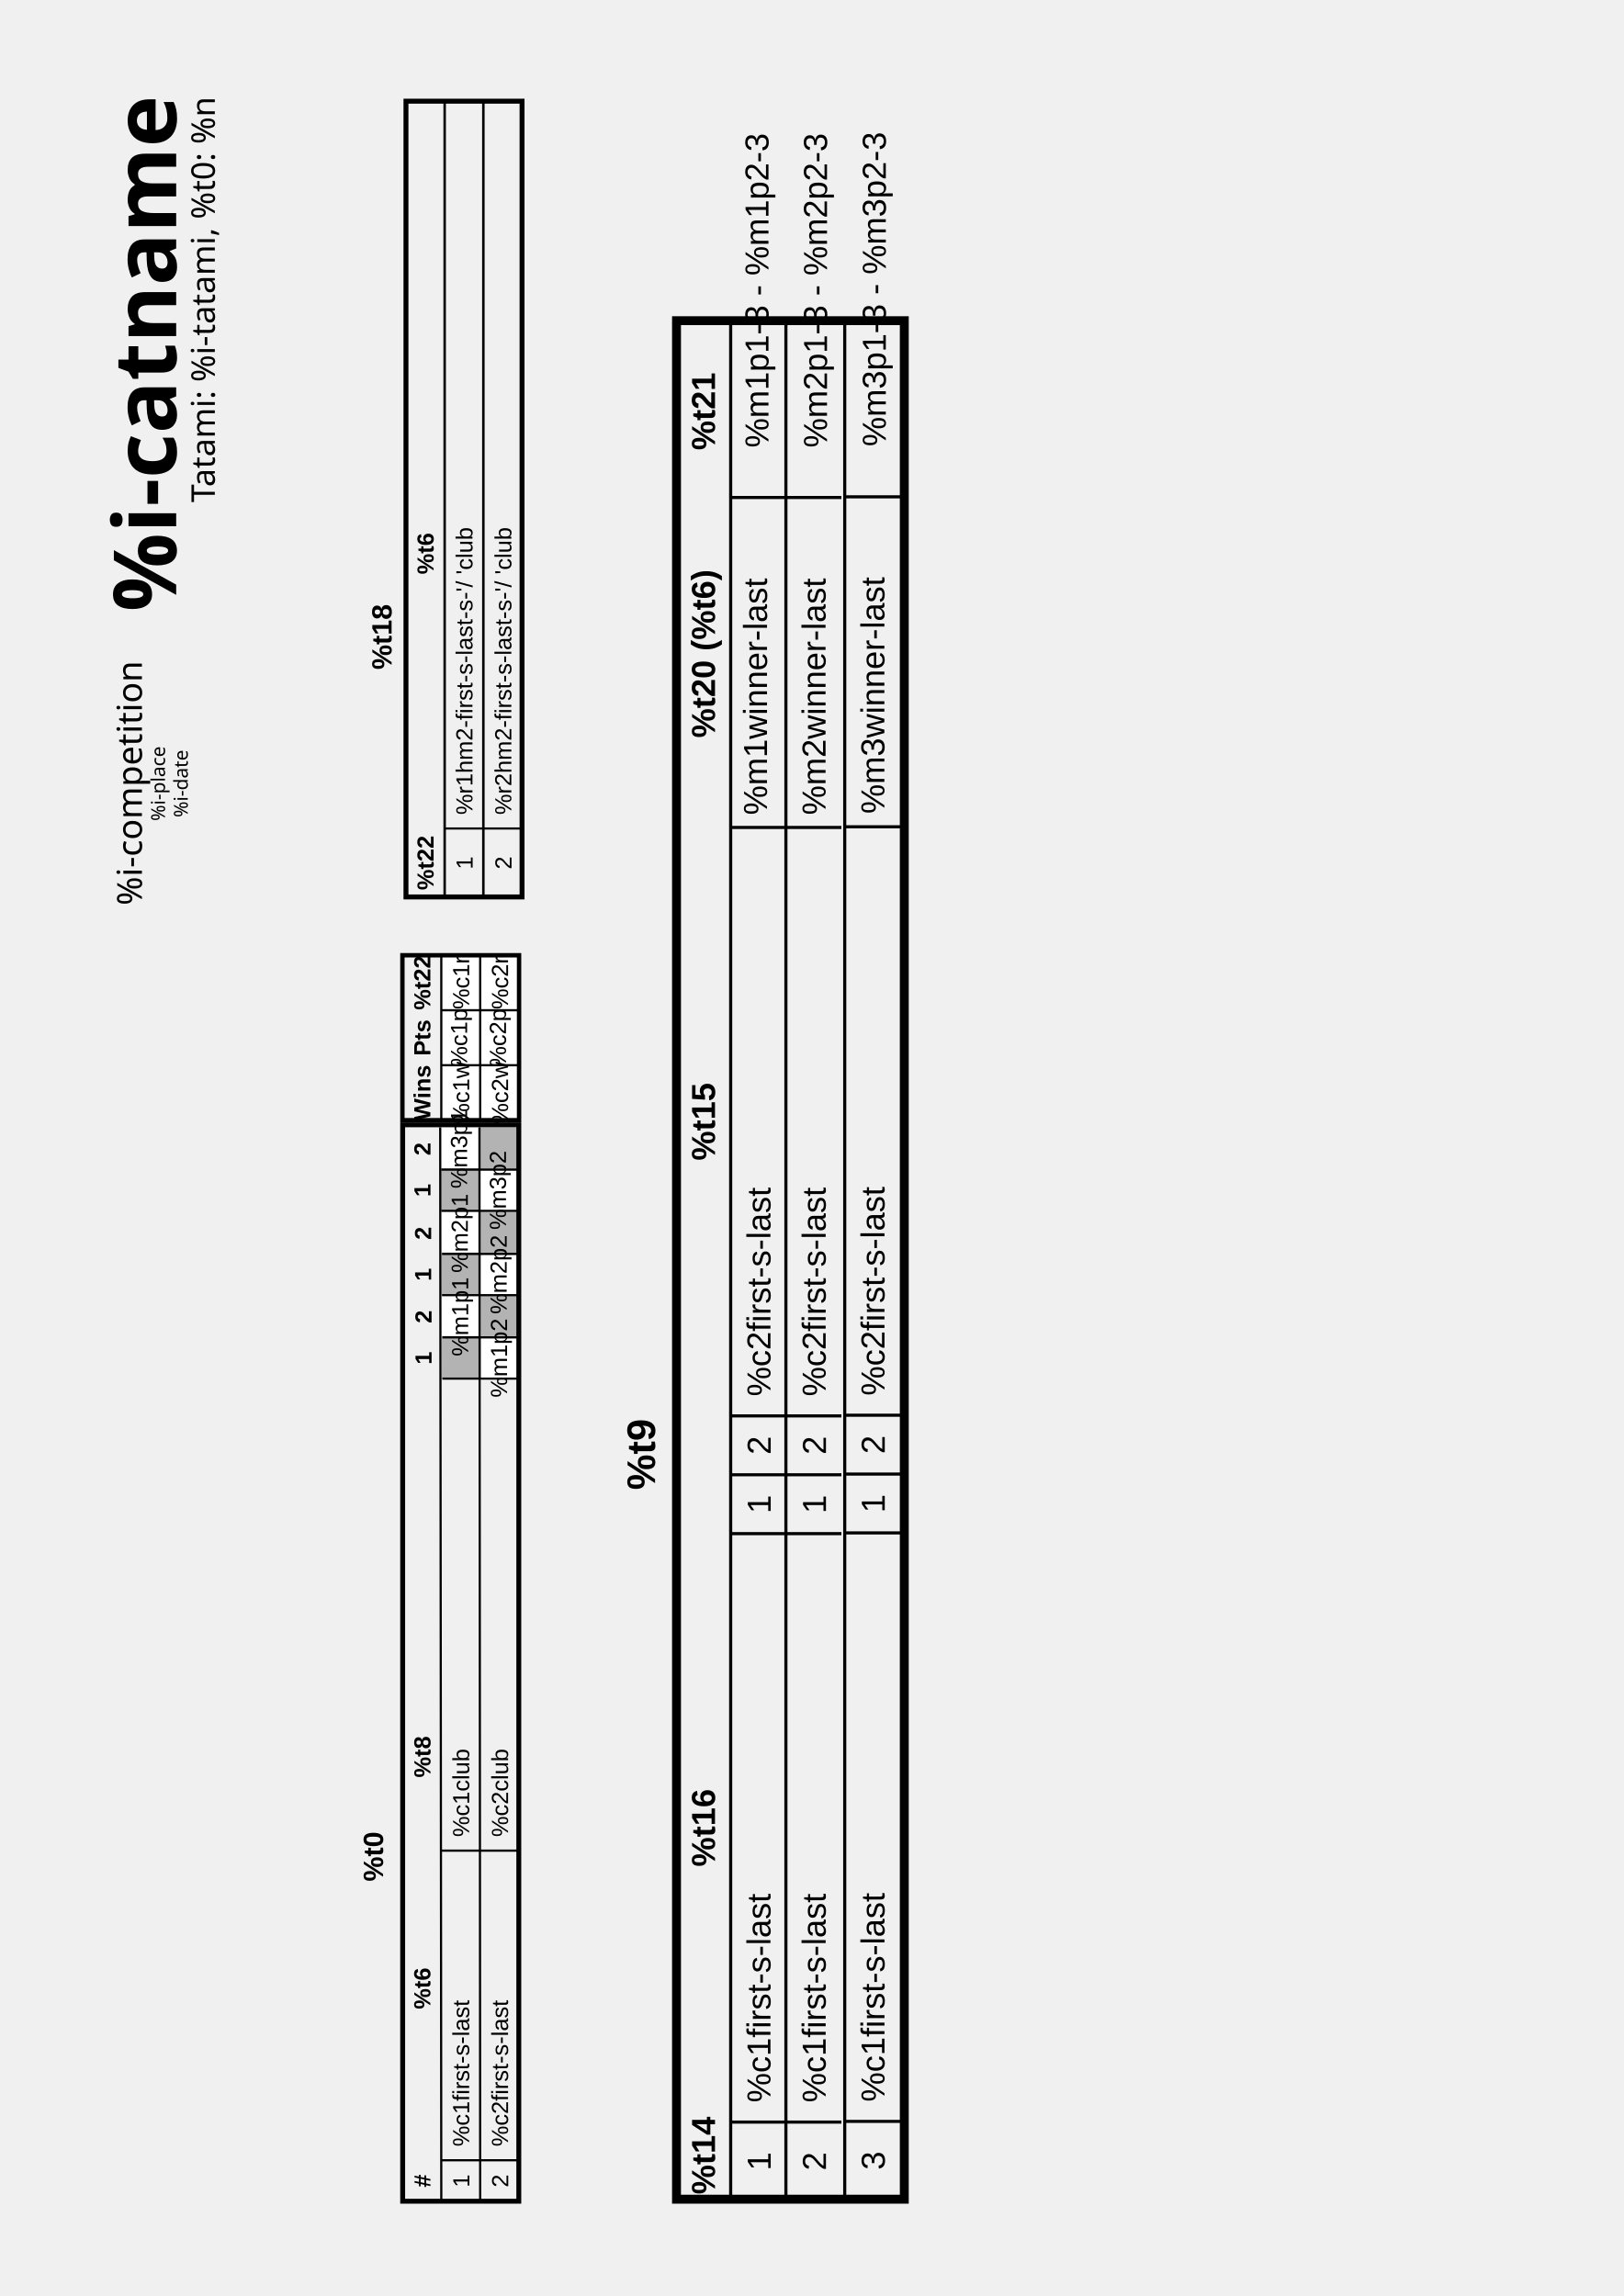
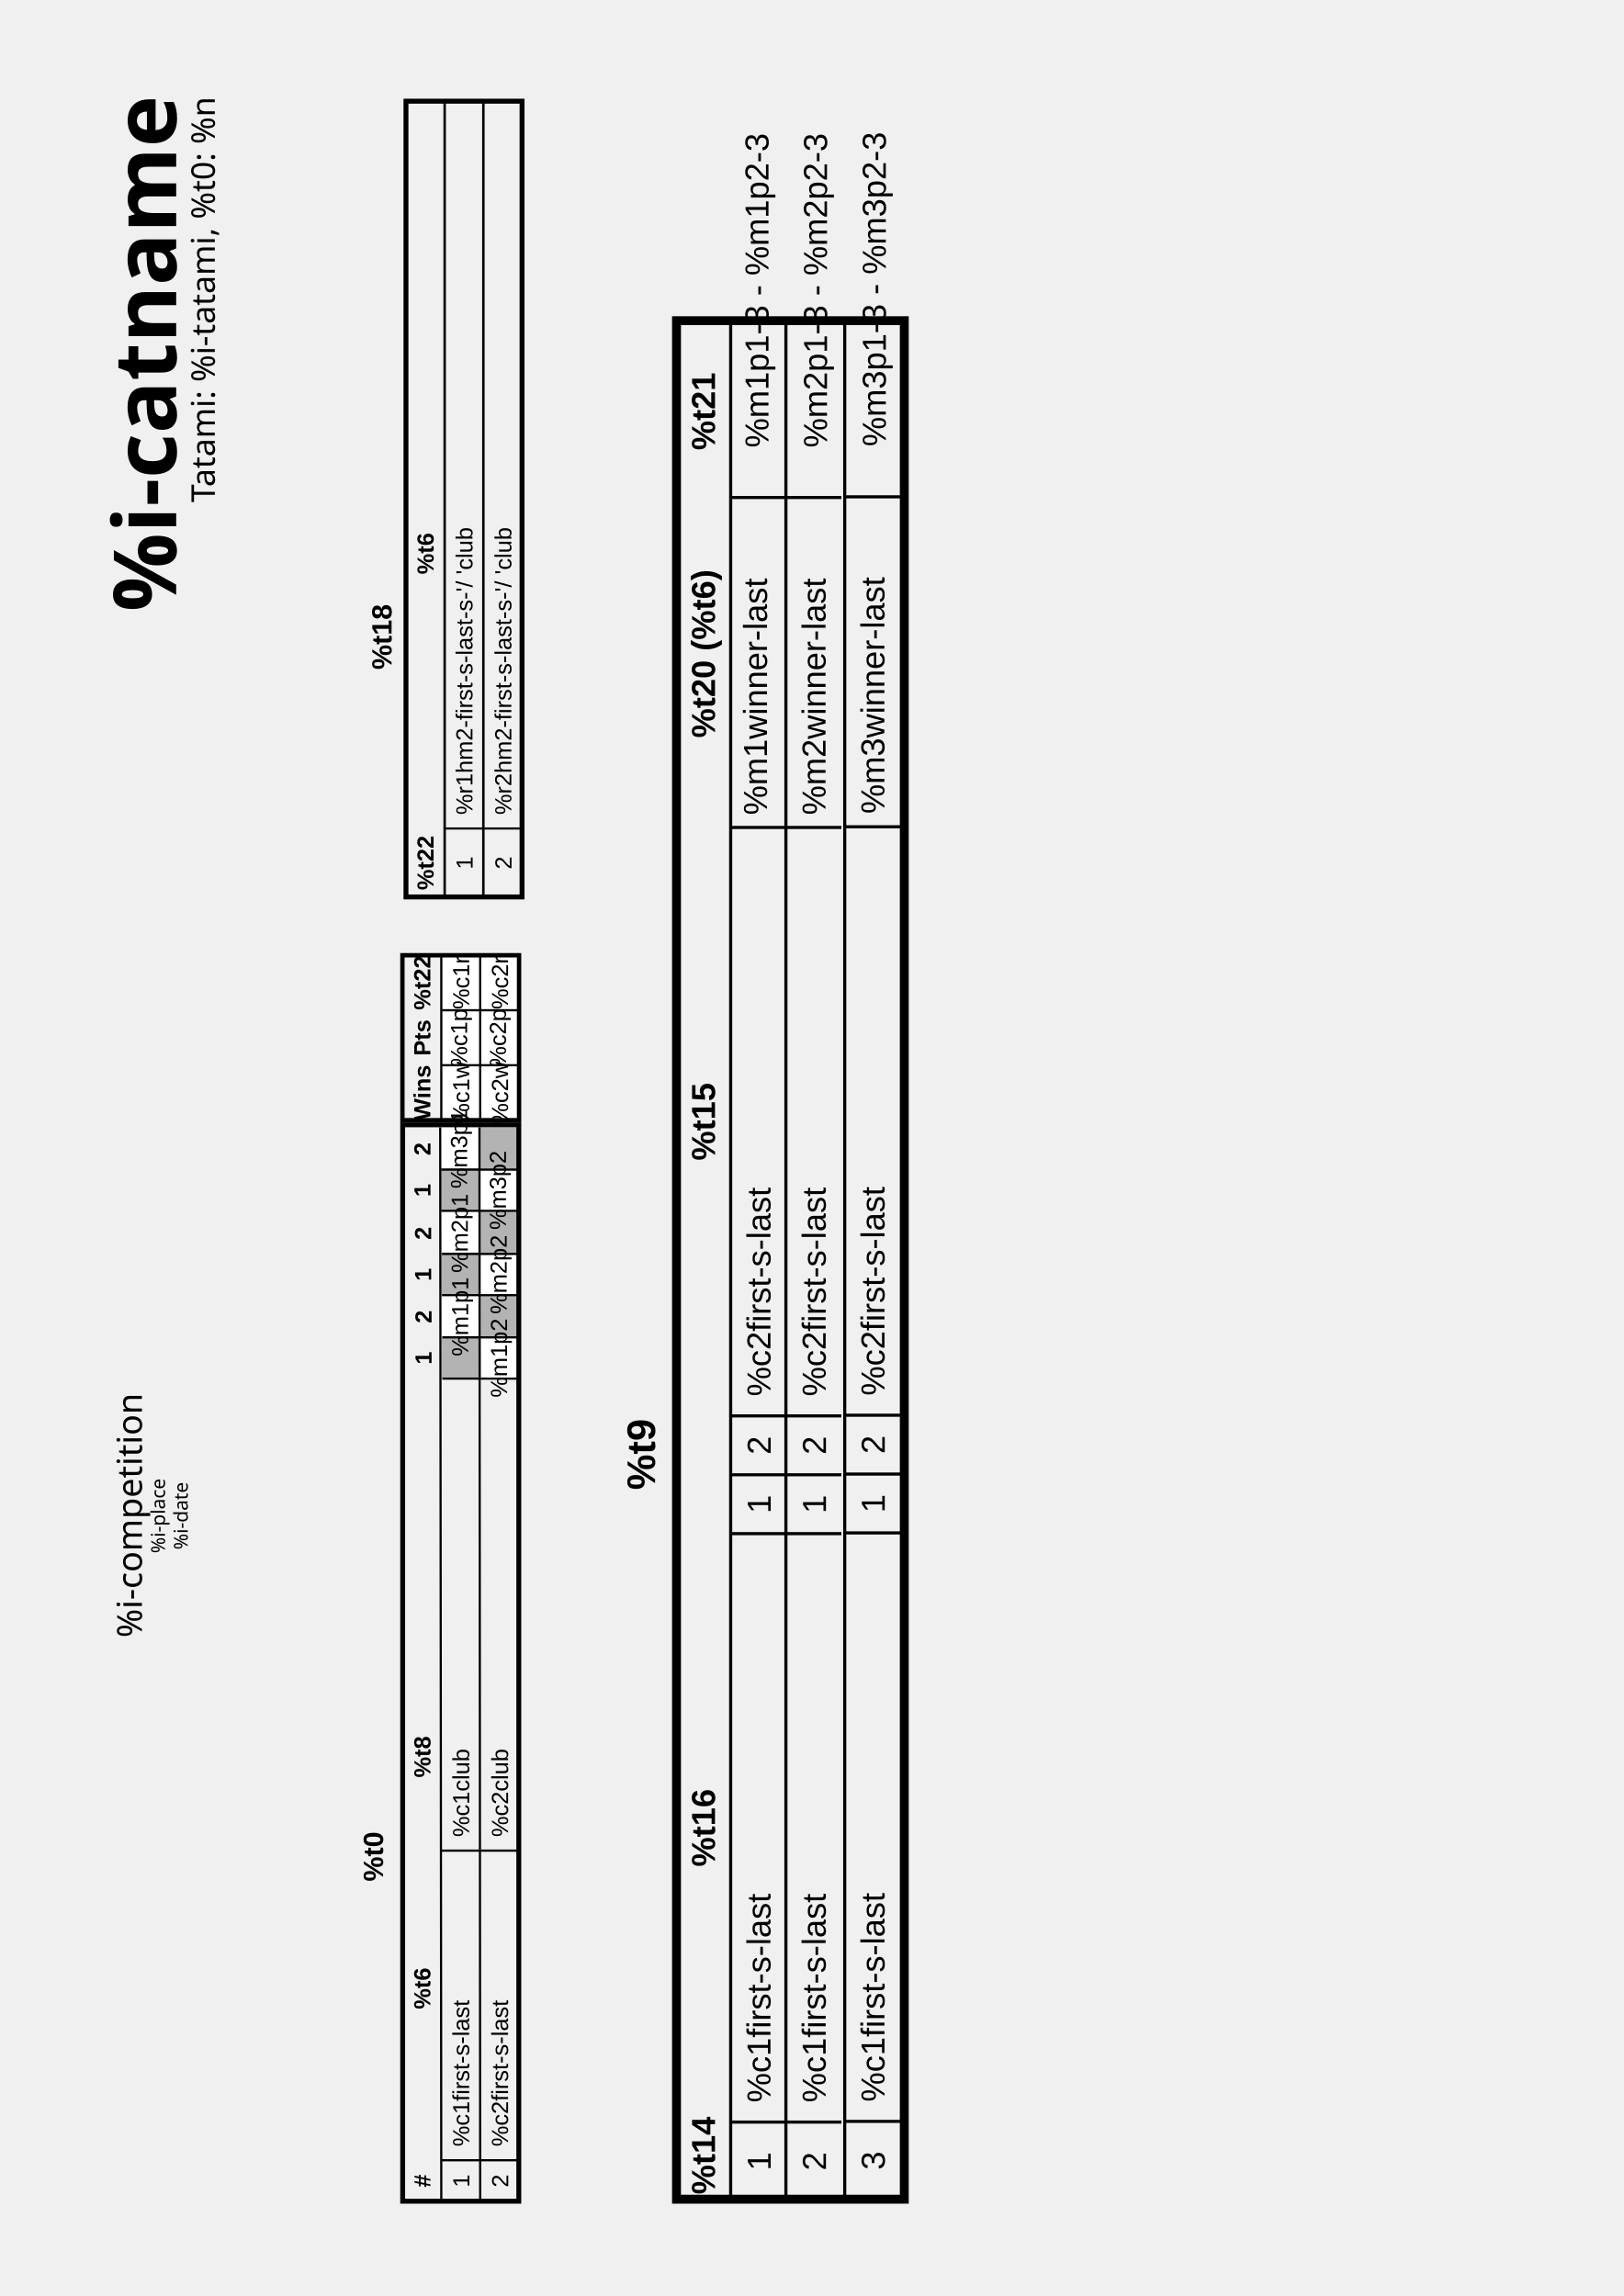
<svg xmlns="http://www.w3.org/2000/svg" width="210mm" height="297mm" id="judoshiai" version="1.1" viewBox="0 0 744.095 1052.362">
  <defs id="defs237">
    <clipPath id="clipEmfPath135">
      <path id="rect14409" d="M 0,0 H 1030.93 V 1599.196 H 0 Z" />
    </clipPath>
  </defs>
  <style id="style3">tspan.cmpx { fill: red; }</style>
  <g id="layer1">
    <g id="g6991" transform="rotate(-90,421.4075,388.1178)">
      <g id="g6799" transform="translate(366.7923,-259.9405)">
        <path d="m 31.63,412.694 h 364.727 v 53.197 H 31.63 Z" id="path201" fill="none" stroke="#000000" stroke-width="2.263" />
        <path d="M 31.63,430.426 H 396.357" id="path203" fill="none" stroke="#000000" stroke-width="1.131" />
        <path d="M 31.63,448.16 H 396.357" id="path205" fill="none" stroke="#000000" stroke-width="1.131" />
        <path d="m 63,430.383 v 35.64" id="path207" fill="none" stroke="#000000" />
        <text x="150.82" y="406.103" style="line-height:0%;text-align:center" id="text209" font-weight="bold" font-size="12.83px" font-family="Arial" text-anchor="middle">
          <tspan id="tspan211">%t18</tspan>
        </text>
        <text x="47.25" y="425.353" style="line-height:0%;text-align:center" id="text213" font-weight="bold" font-size="10.69px" font-family="Arial" text-anchor="middle">
          <tspan id="tspan215">%t22</tspan>
        </text>
        <text x="189" y="425.353" style="line-height:0%;text-align:center" id="text217" font-weight="bold" font-size="10.69px" font-family="Arial" text-anchor="middle">
          <tspan id="tspan219">%t6</tspan>
        </text>
        <text x="47.25" y="443.243" style="line-height:0%;text-align:center" id="text221" font-size="10.69px" font-family="Arial" text-anchor="middle">
          <tspan id="tspan223">1</tspan>
        </text>
        <text x="69.3" y="443.153" id="text225" font-size="10.69px" font-family="Arial" style="line-height:0%">
          <tspan id="tspan227">%r1hm2-first-s-last-s-'/ 'club</tspan>
        </text>
        <text x="47.25" y="461.063" style="line-height:0%;text-align:center" id="text229" font-size="10.69px" font-family="Arial" text-anchor="middle">
          <tspan id="tspan231">2</tspan>
        </text>
        <text x="69.3" y="460.973" id="text233" font-size="10.69px" font-family="Arial" style="line-height:0%">
          <tspan id="tspan235">%r2hm2-first-s-last-s-'/ 'club</tspan>
        </text>
      </g>
      <g id="g6614" transform="translate(164.4494,-10.47961)">
-         <text id="text14416" style="line-height:0%;text-align:center" y="42.223" x="286.144" font-size="15.851px" font-family="Calibri" text-anchor="middle">%i-competition</text>
-         <text id="text14418" style="line-height:0%;text-align:center" y="52.795" x="285.908" font-size="8.806px" font-family="Calibri" text-anchor="middle">%i-place</text>
-         <text id="text14420" style="line-height:0%;text-align:center" y="63.226" x="285.908" font-size="8.806px" font-family="Calibri" text-anchor="middle">%i-date</text>
+         <text id="text14416" style="line-height:0%;text-align:center" y="42.223" x="-49.481" font-size="15.851px" font-family="Calibri" text-anchor="middle">%i-competition</text>
+         <text id="text14418" style="line-height:0%;text-align:center" y="52.795" x="-49.717" font-size="8.806px" font-family="Calibri" text-anchor="middle">%i-place</text>
+         <text id="text14420" style="line-height:0%;text-align:center" y="63.226" x="-49.717" font-size="8.806px" font-family="Calibri" text-anchor="middle">%i-date</text>
        <text id="text14424" style="line-height:0%;text-align:end" y="57.932" x="601.264" font-size="8.806px" font-family="Calibri" text-anchor="end">
          <tspan style="-inkscape-font-specification:'Calibri Bold'" id="tspan6597" font-weight="bold" font-size="40px">%i-catname</tspan>
        </text>
        <text id="text14430" style="line-height:0%;text-align:end" y="75.635" x="600.747" font-size="8.806px" font-family="Calibri" text-anchor="end">
          <tspan id="tspan5019" font-size="15px">Tatami: %i-tatami, %t0: %n</tspan>
        </text>
      </g>
      <g id="g6779" transform="matrix(1.427091,0,0,1.427091,-244.0363,-125.2948)">
        <path d="m 31.93,281.714 h 603.34 v 73.144 H 31.93 Z" id="path79" fill="none" stroke="#000000" stroke-width="2.863" />
        <path d="M 31.5,299.103 H 635.7" id="path81" fill="none" stroke="#000000" />
        <path d="m 56.7,299.103 v 17.82" id="path83" fill="none" stroke="#000000" />
        <path d="m 245.7,299.103 v 17.82" id="path85" fill="none" stroke="#000000" />
        <path d="m 264.6,299.103 v 17.82" id="path87" fill="none" stroke="#000000" />
        <path d="m 283.5,299.103 v 17.82" id="path89" fill="none" stroke="#000000" />
        <path d="m 472.5,299.103 v 17.82" id="path91" fill="none" stroke="#000000" />
        <path d="m 578.475,299.103 v 17.82" id="path93" fill="none" stroke="#000000" />
        <text x="271.16" y="274.823" style="line-height:0%;text-align:center" id="text95" font-weight="bold" font-size="12.83px" font-family="Arial" text-anchor="middle">
          <tspan id="tspan97">%t9</tspan>
        </text>
        <text x="45.975" y="294.073" style="line-height:0%;text-align:center" id="text99" font-weight="bold" font-size="10.69px" font-family="Arial" text-anchor="middle">
          <tspan id="tspan101">%t14</tspan>
        </text>
        <text x="151.2" y="294.073" style="line-height:0%;text-align:center" id="text103" font-weight="bold" font-size="10.69px" font-family="Arial" text-anchor="middle">
          <tspan id="tspan105">%t16</tspan>
        </text>
        <text x="378" y="294.073" style="line-height:0%;text-align:center" id="text107" font-weight="bold" font-size="10.69px" font-family="Arial" text-anchor="middle">
          <tspan id="tspan109">%t15</tspan>
        </text>
        <text x="528.3" y="294.073" style="line-height:0%;text-align:center" id="text111" font-weight="bold" font-size="10.69px" font-family="Arial" text-anchor="middle">
          <tspan id="tspan113">%t20 (%t6)</tspan>
        </text>
        <text x="606.15" y="294.073" style="line-height:0%;text-align:center" id="text115" font-weight="bold" font-size="10.69px" font-family="Arial" text-anchor="middle">
          <tspan id="tspan117">%t21</tspan>
        </text>
        <text x="255.15" y="311.963" style="line-height:0%;text-align:center" id="text119" font-size="10.69px" font-family="Arial" text-anchor="middle">
          <tspan id="tspan121">1</tspan>
        </text>
        <text x="274.05" y="311.963" style="line-height:0%;text-align:center" id="text123" font-size="10.69px" font-family="Arial" text-anchor="middle">
          <tspan id="tspan125">2</tspan>
        </text>
        <text x="44.1" y="311.963" style="line-height:0%;text-align:center" id="text127" font-size="10.69px" font-family="Arial" text-anchor="middle">
          <tspan id="tspan129">1</tspan>
        </text>
        <text x="63" y="311.873" id="text131" font-size="10.69px" font-family="Arial" style="line-height:0%">
          <tspan id="tspan133">%c1first-s-last</tspan>
        </text>
        <text x="289.8" y="311.873" id="text135" font-size="10.69px" font-family="Arial" style="line-height:0%">
          <tspan id="tspan137">%c2first-s-last</tspan>
        </text>
        <text x="594.493" y="311.242" style="line-height:0%;text-align:center" id="text139-3" font-size="10.69px" font-family="Arial" text-anchor="middle">
          <tspan x="594.493" y="311.242" id="tspan625" style="text-align:start;text-anchor:start">%m1p1-3 - %m1p2-3</tspan>
        </text>
        <text x="594.493" y="330.037" style="line-height:0%;text-align:center" id="text139-3-7" font-size="10.69px" font-family="Arial" text-anchor="middle">
          <tspan x="594.493" y="330.037" id="tspan625-5" style="text-align:start;text-anchor:start">%m2p1-3 - %m2p2-3</tspan>
        </text>
        <text x="594.885" y="348.925" style="line-height:0%;text-align:center" id="text139-3-3" font-size="10.69px" font-family="Arial" text-anchor="middle">
          <tspan x="594.885" y="348.925" id="tspan625-56" style="text-align:start;text-anchor:start">%m3p1-3 - %m3p2-3</tspan>
        </text>
        <text x="476.514" y="310.777" style="line-height:0%;text-align:center" id="text139-3-36" font-size="10.69px" font-family="Arial" text-anchor="middle">
          <tspan x="476.514" y="310.777" id="tspan625-7" style="text-align:start;text-anchor:start">%m1winner-last</tspan>
        </text>
        <text x="476.514" y="329.572" style="line-height:0%;text-align:center" id="text139-3-7-5" font-size="10.69px" font-family="Arial" text-anchor="middle">
          <tspan x="476.514" y="329.572" id="tspan625-5-3" style="text-align:start;text-anchor:start">%m2winner-last</tspan>
        </text>
        <text x="476.907" y="348.46" style="line-height:0%;text-align:center" id="text139-3-3-5" font-size="10.69px" font-family="Arial" text-anchor="middle">
          <tspan x="476.907" y="348.46" id="tspan625-56-6" style="text-align:start;text-anchor:start">%m3winner-last</tspan>
        </text>
        <path d="M 31.5,316.84 H 635.7" id="path81-6" fill="none" stroke="#000000" />
        <path d="m 56.7,316.84 v 17.82" id="path83-5" fill="none" stroke="#000000" />
        <path d="m 245.7,316.84 v 17.82" id="path85-2" fill="none" stroke="#000000" />
        <path d="m 264.6,316.84 v 17.82" id="path87-3" fill="none" stroke="#000000" />
        <path d="m 283.5,316.84 v 17.82" id="path89-1" fill="none" stroke="#000000" />
        <path d="m 472.5,316.84 v 17.82" id="path91-6" fill="none" stroke="#000000" />
        <path d="m 578.475,316.84 v 17.82" id="path93-0" fill="none" stroke="#000000" />
        <text x="255.149" y="329.701" style="line-height:0%;text-align:center" id="text119-1" font-size="10.69px" font-family="Arial" text-anchor="middle">
          <tspan id="tspan121-0">1</tspan>
        </text>
        <text x="274.049" y="329.701" style="line-height:0%;text-align:center" id="text123-0" font-size="10.69px" font-family="Arial" text-anchor="middle">
          <tspan id="tspan125-0">2</tspan>
        </text>
        <text x="44.099" y="329.701" style="line-height:0%;text-align:center" id="text127-5" font-size="10.69px" font-family="Arial" text-anchor="middle">
          <tspan id="tspan129-8">2</tspan>
        </text>
        <text x="62.999" y="329.611" id="text131-2" font-size="10.69px" font-family="Arial" style="line-height:0%">
          <tspan id="tspan133-2">%c1first-s-last</tspan>
        </text>
        <text x="289.799" y="329.611" id="text135-9" font-size="10.69px" font-family="Arial" style="line-height:0%">
          <tspan id="tspan137-8">%c2first-s-last</tspan>
        </text>
        <path d="m 31.723,335.73 h 604.2" id="path81-6-8" fill="none" stroke="#000000" />
        <path d="m 56.923,335.73 v 17.82" id="path83-5-9" fill="none" stroke="#000000" />
        <path d="m 245.923,335.73 v 17.82" id="path85-2-7" fill="none" stroke="#000000" />
        <path d="m 264.823,335.73 v 17.82" id="path87-3-8" fill="none" stroke="#000000" />
        <path d="m 283.723,335.73 v 17.82" id="path89-1-8" fill="none" stroke="#000000" />
        <path d="m 472.723,335.73 v 17.82" id="path91-6-9" fill="none" stroke="#000000" />
        <path d="m 578.698,335.73 v 17.82" id="path93-0-1" fill="none" stroke="#000000" />
        <text x="255.373" y="348.589" style="line-height:0%;text-align:center" id="text119-1-2" font-size="10.69px" font-family="Arial" text-anchor="middle">
          <tspan id="tspan121-0-8">1</tspan>
        </text>
        <text x="274.273" y="348.589" style="line-height:0%;text-align:center" id="text123-0-0" font-size="10.69px" font-family="Arial" text-anchor="middle">
          <tspan id="tspan125-0-5">2</tspan>
        </text>
        <text x="44.323" y="348.589" style="line-height:0%;text-align:center" id="text127-5-1" font-size="10.69px" font-family="Arial" text-anchor="middle">
          <tspan id="tspan129-8-8">3</tspan>
        </text>
        <text x="63.223" y="348.499" id="text131-2-6" font-size="10.69px" font-family="Arial" style="line-height:0%">
          <tspan id="tspan133-2-4">%c1first-s-last</tspan>
        </text>
        <text x="290.023" y="348.499" id="text135-9-0" font-size="10.69px" font-family="Arial" style="line-height:0%">
          <tspan id="tspan137-8-6">%c2first-s-last</tspan>
        </text>
      </g>
      <g id="g6701" transform="translate(-231.0122,-41.06016)">
        <text x="198.6" y="222.773" id="text63" font-size="10.69px" font-family="Arial" style="line-height:0%">
          <tspan id="tspan65">%c1club</tspan>
        </text>
        <text x="198.6" y="240.593" id="text75" font-size="10.69px" font-family="Arial" style="line-height:0%">
          <tspan id="tspan77">%c2club</tspan>
        </text>
        <rect style="display:inline;fill:#ffffff;fill-rule:evenodd;stroke-width:0.903;stroke-opacity:0.269" id="rect965" width="193.961" height="35.91" x="408.739" y="209.713" />
        <path style="isolation:auto;mix-blend-mode:normal" id="rect4730-0-8" color="#000000" overflow="visible" solid-color="#000000" fill="#b3b3b3" stroke-width="0.656" d="m 465.654,227.81 h 19.54 v 17.955 h -19.54 z" />
        <path style="isolation:auto;mix-blend-mode:normal" id="rect4730-4" color="#000000" overflow="visible" solid-color="#000000" fill="#b3b3b3" stroke-width="0.656" d="m 446.916,210.03 h 19.54 v 17.954 h -19.54 z" />
        <path style="isolation:auto;mix-blend-mode:normal" id="rect4730-0-8-3" color="#000000" overflow="visible" solid-color="#000000" fill="#b3b3b3" stroke-width="0.656" d="m 427.4,227.993 h 19.54 v 17.955 H 427.4 Z" />
        <path style="isolation:auto;mix-blend-mode:normal" id="rect4730-4-7" color="#000000" overflow="visible" solid-color="#000000" fill="#b3b3b3" stroke-width="0.656" d="m 408.664,210.212 h 19.54 v 17.955 h -19.54 z" />
        <path style="isolation:auto;mix-blend-mode:normal" id="rect4730-0" color="#000000" overflow="visible" solid-color="#000000" fill="#b3b3b3" stroke-width="0.656" d="m 504.293,227.493 h 19.54 v 17.955 h -19.54 z" />
        <path d="M 31.621,192.304 H 524.979 v 53.217 H 31.621 Z" id="path17" fill="none" stroke="#000000" stroke-width="2.243" />
        <path style="isolation:auto;mix-blend-mode:normal" id="rect4730" color="#000000" overflow="visible" solid-color="#000000" fill="#b3b3b3" stroke-width="0.656" d="m 485.556,209.713 h 19.54 v 17.955 h -19.54 z" />
        <path d="m 31.5,210.003 492.333,-0.5" id="path19" fill="none" stroke="#000000" />
        <path d="m 31.5,227.823 492.333,-0.33" id="path21" fill="none" stroke="#000000" />
        <path d="m 50.4,210.003 v 35.64" id="path23" fill="none" stroke="#000000" />
        <path d="m 192.3,210.003 v 35.64" id="path25" fill="none" stroke="#000000" />
        <path d="m 485.55,210.003 v 35.64" id="path27" fill="none" stroke="#000000" />
        <path d="m 504.45,210.003 v 35.64" id="path29" fill="none" stroke="#000000" />
        <text x="189.59" y="183.323" style="line-height:0%;text-align:center" id="text31" font-weight="bold" font-size="12.83px" font-family="Arial" text-anchor="middle">
          <tspan id="tspan33">%t0</tspan>
        </text>
        <text x="40.95" y="205.033" style="line-height:0%;text-align:center" id="text35" font-weight="bold" font-size="10.69px" font-family="Arial" text-anchor="middle">
          <tspan id="tspan37">#</tspan>
        </text>
        <text x="129.15" y="204.973" style="line-height:0%;text-align:center" id="text39" font-weight="bold" font-size="10.69px" font-family="Arial" text-anchor="middle">
          <tspan id="tspan41">%t6</tspan>
        </text>
        <text x="235.3" y="205.033" style="line-height:0%;text-align:center" id="text43" font-weight="bold" font-size="10.69px" font-family="Arial" text-anchor="middle">
          <tspan id="tspan45">%t8</tspan>
        </text>
        <text x="495" y="205.043" style="line-height:0%;text-align:center" id="text47" font-weight="bold" font-size="10.69px" font-family="Arial" text-anchor="middle">
          <tspan id="tspan49">1</tspan>
        </text>
        <text x="513.9" y="205.043" style="line-height:0%;text-align:center" id="text51" font-weight="bold" font-size="10.69px" font-family="Arial" text-anchor="middle">
          <tspan id="tspan53">2</tspan>
        </text>
        <text x="40.95" y="222.863" style="line-height:0%;text-align:center" id="text55" font-size="10.69px" font-family="Arial" text-anchor="middle">
          <tspan id="tspan57">1</tspan>
        </text>
        <text x="56.7" y="222.773" id="text59" font-size="10.69px" font-family="Arial" style="line-height:0%">
          <tspan id="tspan61">%c1first-s-last</tspan>
        </text>
        <text x="40.95" y="240.683" style="line-height:0%;text-align:center" id="text67" font-size="10.69px" font-family="Arial" text-anchor="middle">
          <tspan id="tspan69">2</tspan>
        </text>
        <text x="56.7" y="240.593" id="text71" font-size="10.69px" font-family="Arial" style="line-height:0%">
          <tspan id="tspan73">%c2first-s-last</tspan>
        </text>
        <text x="513.9" y="221.823" style="line-height:0%;text-align:center" id="text147" font-size="10.69px" font-family="Arial" text-anchor="middle">
          <tspan id="tspan149">%m3p1</tspan>
        </text>
        <text x="495" y="239.643" style="line-height:0%;text-align:center" id="text151" font-size="10.69px" font-family="Arial" text-anchor="middle">
          <tspan id="tspan153">%m3p2</tspan>
        </text>
        <path d="m 527.1,192.183 h 75.6 v 53.46 h -75.6 z" id="path155" fill="none" stroke="#000000" stroke-width="2" />
        <path d="m 527.1,210.003 h 75.6" id="path157" fill="none" stroke="#000000" />
        <path d="m 527.1,227.823 h 75.6" id="path159" fill="none" stroke="#000000" />
        <path d="m 552.3,210.003 v 35.64" id="path161" fill="none" stroke="#000000" />
        <path d="m 577.5,210.003 v 35.64" id="path163" fill="none" stroke="#000000" />
        <text x="539.7" y="204.973" style="line-height:0%;text-align:center" id="text165" font-weight="bold" font-size="10.69px" font-family="Arial" text-anchor="middle">
          <tspan id="tspan167">Wins</tspan>
        </text>
        <text x="564.9" y="204.973" style="line-height:0%;text-align:center" id="text169" font-weight="bold" font-size="10.69px" font-family="Arial" text-anchor="middle">
          <tspan id="tspan171">Pts</tspan>
        </text>
        <text x="590.1" y="204.973" style="line-height:0%;text-align:center" id="text173" font-weight="bold" font-size="10.69px" font-family="Arial" text-anchor="middle">
          <tspan id="tspan175">%t22</tspan>
        </text>
        <text x="539.7" y="222.773" style="line-height:0%;text-align:center" id="text177" font-size="10.69px" font-family="Arial" text-anchor="middle">
          <tspan id="tspan179">%c1w</tspan>
        </text>
        <text x="564.9" y="221.823" style="line-height:0%;text-align:center" id="text181" font-size="10.69px" font-family="Arial" text-anchor="middle">
          <tspan id="tspan183">%c1p</tspan>
        </text>
        <text x="590.1" y="222.773" style="line-height:0%;text-align:center" id="text185" font-size="10.69px" font-family="Arial" text-anchor="middle">
          <tspan id="tspan187">%c1r</tspan>
        </text>
        <text x="539.7" y="240.593" style="line-height:0%;text-align:center" id="text189" font-size="10.69px" font-family="Arial" text-anchor="middle">
          <tspan id="tspan191">%c2w</tspan>
        </text>
        <text x="564.9" y="239.643" style="line-height:0%;text-align:center" id="text193" font-size="10.69px" font-family="Arial" text-anchor="middle">
          <tspan id="tspan195">%c2p</tspan>
        </text>
        <text x="590.1" y="240.593" style="line-height:0%;text-align:center" id="text197" font-size="10.69px" font-family="Arial" text-anchor="middle">
          <tspan id="tspan199">%c2r</tspan>
        </text>
        <path d="m 446.91,210.32 v 35.64" id="path27-7" fill="none" stroke="#000000" />
        <path d="m 465.81,210.32 v 35.64" id="path29-9" fill="none" stroke="#000000" />
        <text x="456.36" y="205.359" style="line-height:0%;text-align:center" id="text47-5" font-weight="bold" font-size="10.69px" font-family="Arial" text-anchor="middle">
          <tspan id="tspan49-7">1</tspan>
        </text>
        <text x="475.26" y="205.359" style="line-height:0%;text-align:center" id="text51-1" font-weight="bold" font-size="10.69px" font-family="Arial" text-anchor="middle">
          <tspan id="tspan53-9">2</tspan>
        </text>
        <text x="475.26" y="222.139" style="line-height:0%;text-align:center" id="text147-5" font-size="10.69px" font-family="Arial" text-anchor="middle">
          <tspan id="tspan149-1">%m2p1</tspan>
        </text>
        <text x="456.36" y="239.959" style="line-height:0%;text-align:center" id="text151-5" font-size="10.69px" font-family="Arial" text-anchor="middle">
          <tspan id="tspan153-1">%m2p2</tspan>
        </text>
        <path d="m 408.658,210.502 v 35.64" id="path27-7-6" fill="none" stroke="#000000" />
        <path d="m 427.558,210.502 v 35.64" id="path29-9-0" fill="none" stroke="#000000" />
        <text x="418.108" y="205.542" style="line-height:0%;text-align:center" id="text47-5-5" font-weight="bold" font-size="10.69px" font-family="Arial" text-anchor="middle">
          <tspan id="tspan49-7-3">1</tspan>
        </text>
        <text x="437.008" y="205.542" style="line-height:0%;text-align:center" id="text51-1-2" font-weight="bold" font-size="10.69px" font-family="Arial" text-anchor="middle">
          <tspan id="tspan53-9-6">2</tspan>
        </text>
        <text x="437.008" y="222.322" style="line-height:0%;text-align:center" id="text147-5-5" font-size="10.69px" font-family="Arial" text-anchor="middle">
          <tspan id="tspan149-1-0">%m1p1</tspan>
        </text>
        <text x="418.108" y="240.142" style="line-height:0%;text-align:center" id="text151-5-2" font-size="10.69px" font-family="Arial" text-anchor="middle">
          <tspan id="tspan153-1-2">%m1p2</tspan>
        </text>
      </g>
    </g>
  </g>
</svg>
